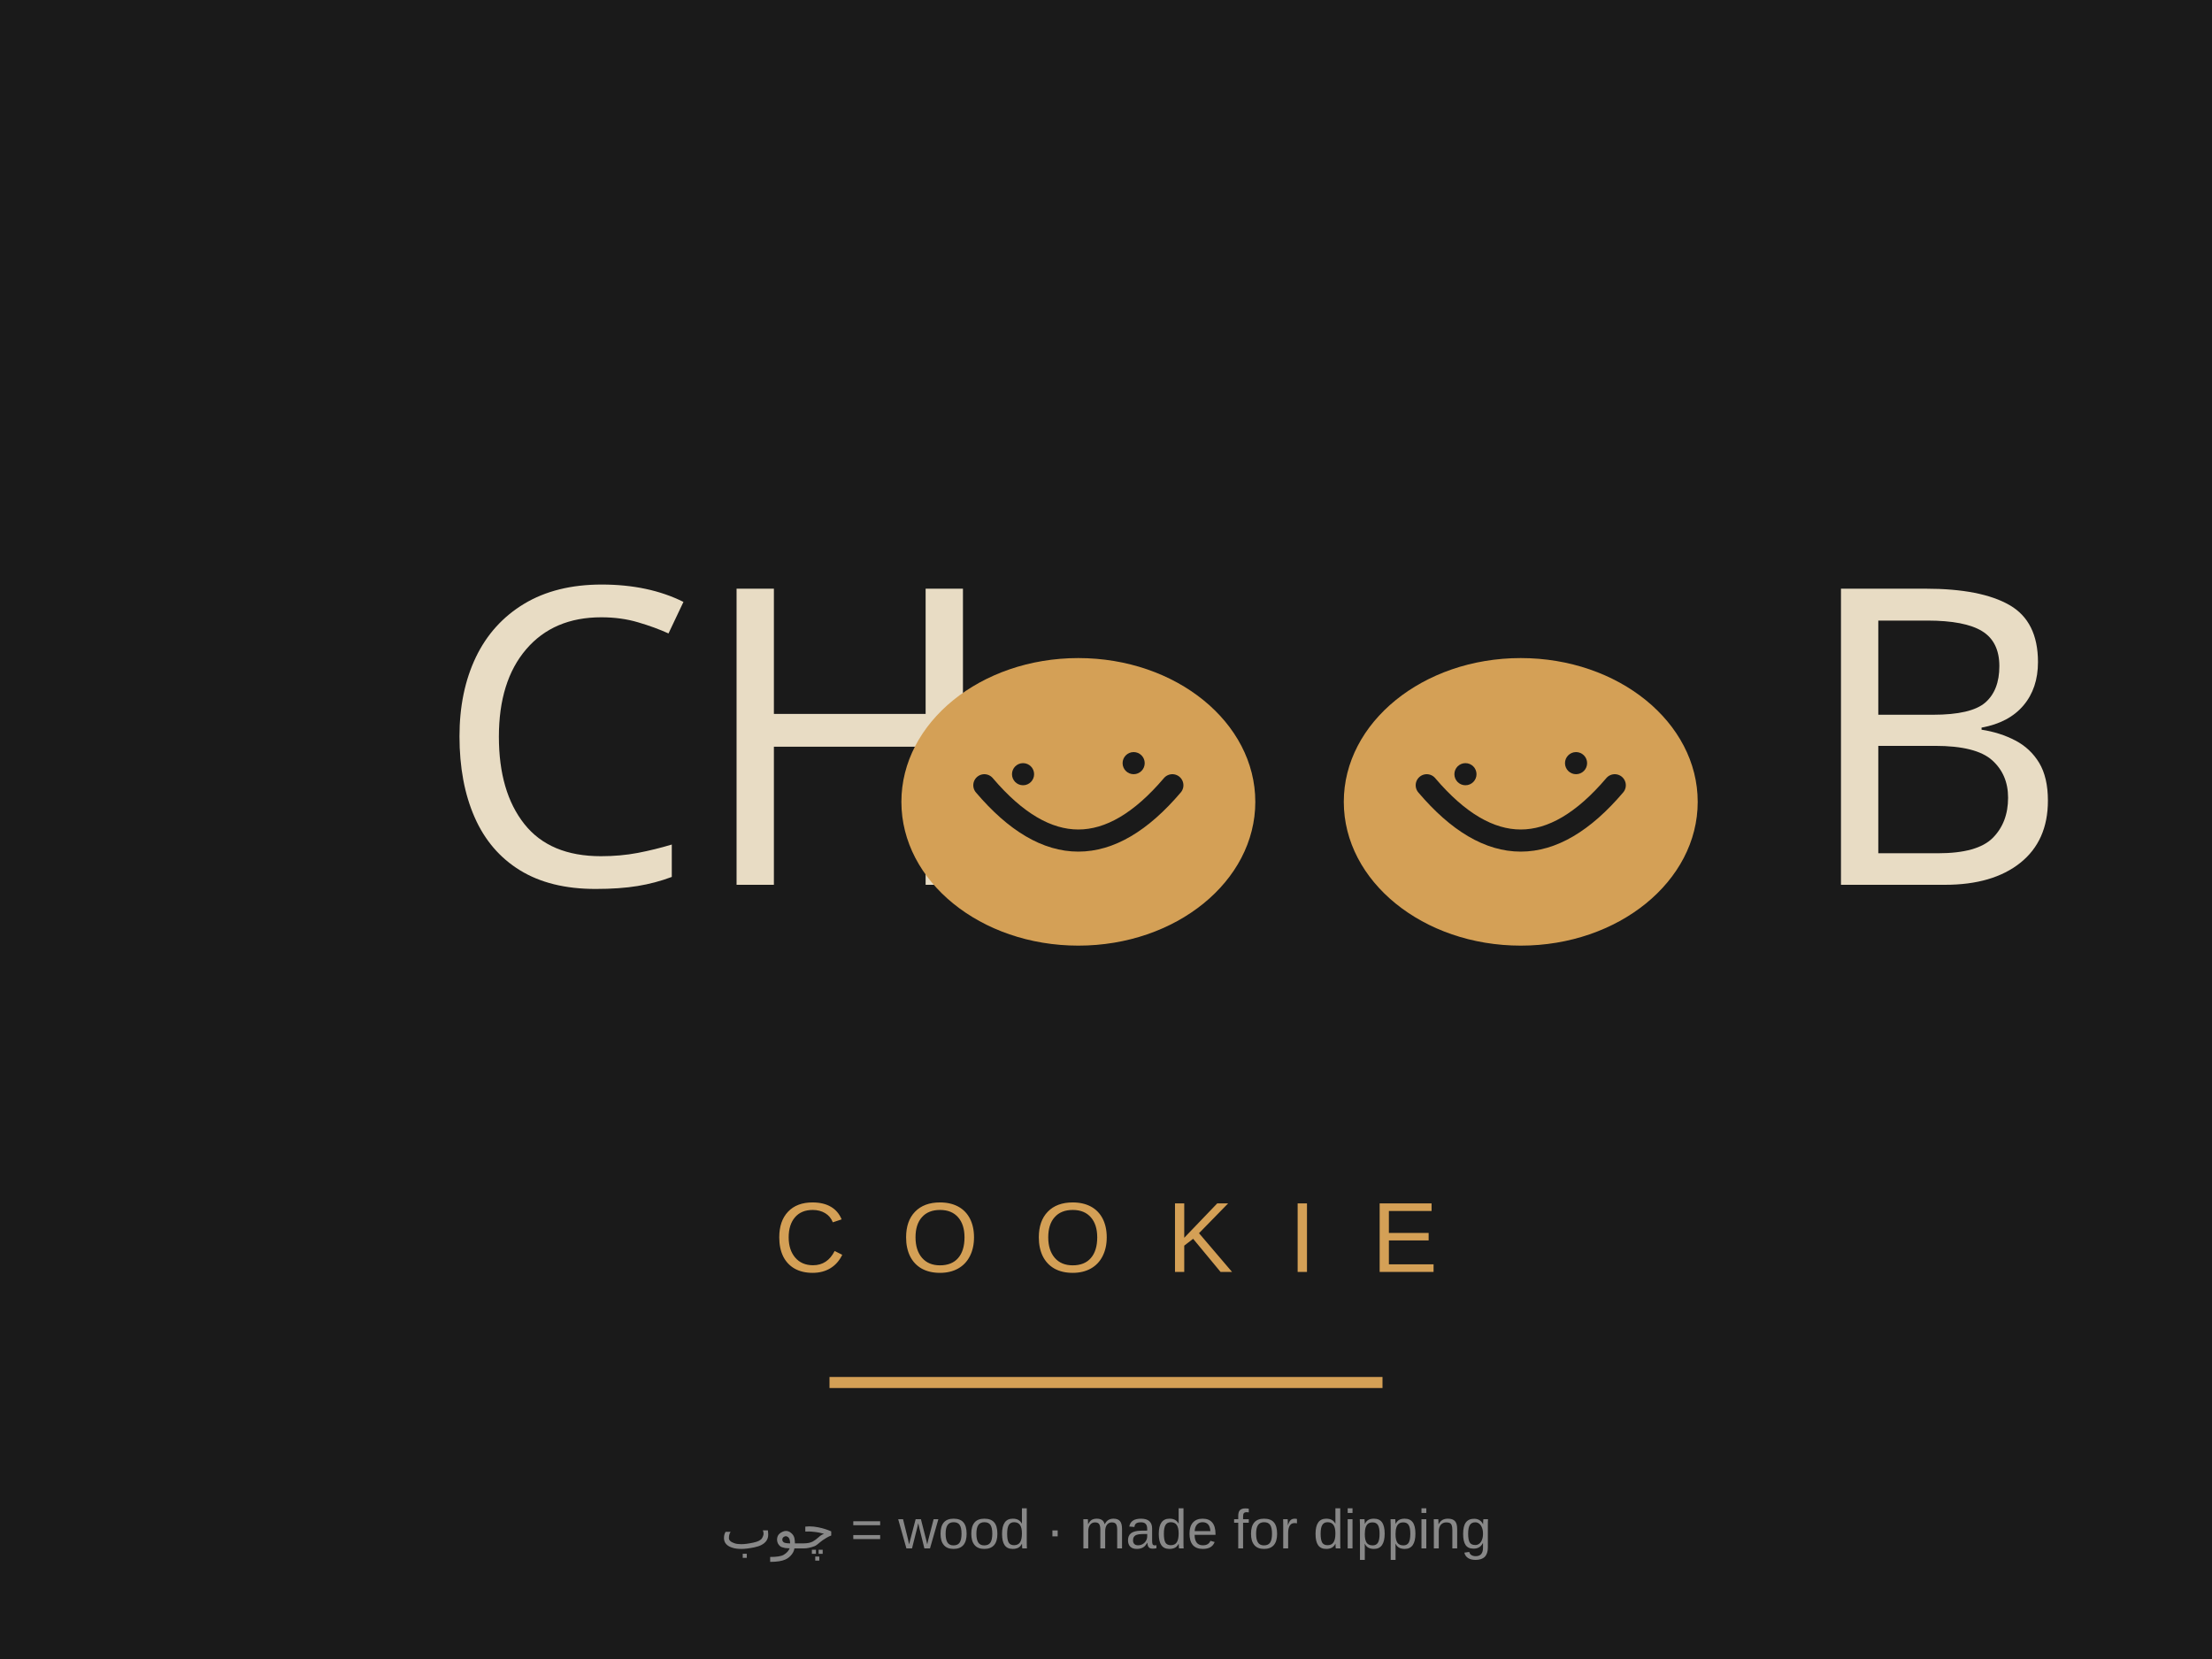
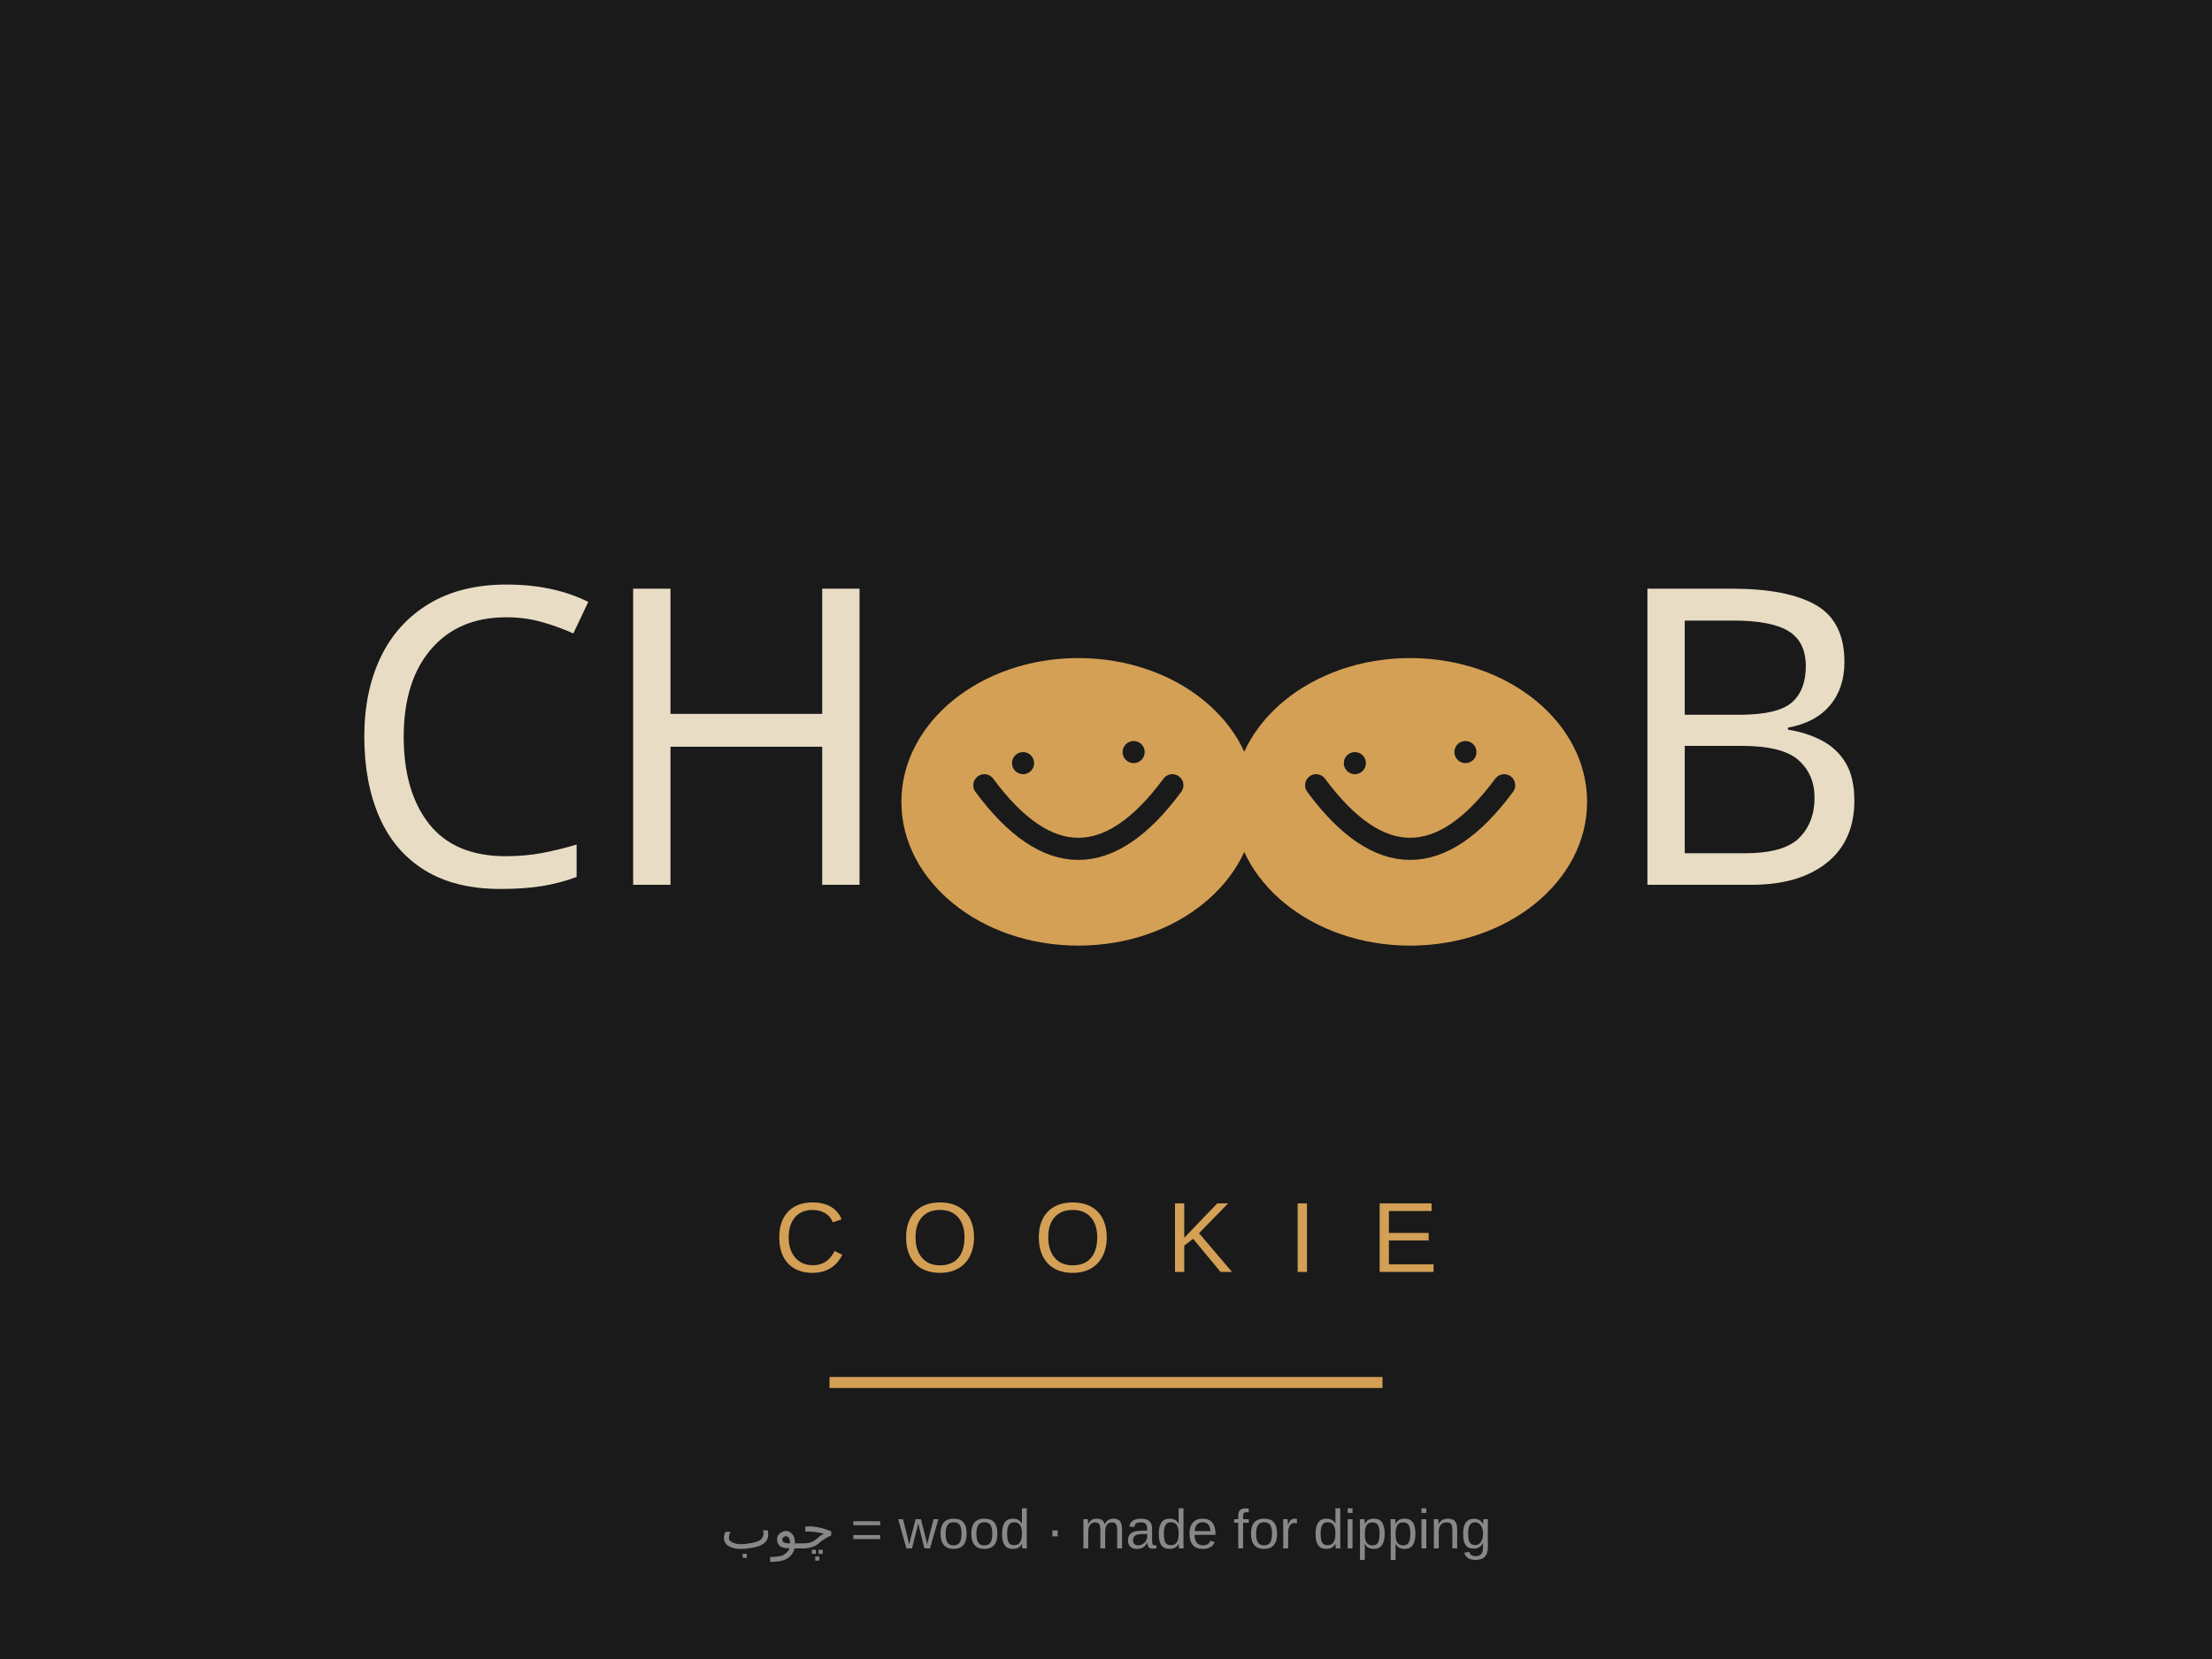
<svg xmlns="http://www.w3.org/2000/svg" viewBox="0 0 400 300">
  <rect width="400" height="300" fill="#1A1A1A" />
-   <text x="130" y="160" font-family="Impact, Arial Black, sans-serif" font-size="75" fill="#E8DCC4" text-anchor="middle">CH</text>
+   <text x="85" y="160" font-family="Impact, Arial Black, sans-serif" font-size="75" fill="#E8DCC4" text-anchor="middle">C</text>
+   <text x="135" y="160" font-family="Impact, Arial Black, sans-serif" font-size="75" fill="#E8DCC4" text-anchor="middle">H</text>
  <ellipse cx="195" cy="145" rx="32" ry="26" fill="#D4A056" />
-   <path d="M178 142 Q195 162 212 142" fill="none" stroke="#1A1A1A" stroke-width="4" stroke-linecap="round" />
-   <circle cx="185" cy="140" r="2" fill="#1A1A1A" />
-   <circle cx="205" cy="138" r="2" fill="#1A1A1A" />
-   <ellipse cx="275" cy="145" rx="32" ry="26" fill="#D4A056" />
-   <path d="M258 142 Q275 162 292 142" fill="none" stroke="#1A1A1A" stroke-width="4" stroke-linecap="round" />
-   <circle cx="265" cy="140" r="2" fill="#1A1A1A" />
-   <circle cx="285" cy="138" r="2" fill="#1A1A1A" />
-   <text x="350" y="160" font-family="Impact, Arial Black, sans-serif" font-size="75" fill="#E8DCC4" text-anchor="middle">B</text>
+   <path d="M178 142 Q195 165 212 142" fill="none" stroke="#1A1A1A" stroke-width="4" stroke-linecap="round" />
+   <circle cx="185" cy="138" r="2" fill="#1A1A1A" />
+   <circle cx="205" cy="136" r="2" fill="#1A1A1A" />
+   <ellipse cx="255" cy="145" rx="32" ry="26" fill="#D4A056" />
+   <path d="M238 142 Q255 165 272 142" fill="none" stroke="#1A1A1A" stroke-width="4" stroke-linecap="round" />
+   <circle cx="245" cy="138" r="2" fill="#1A1A1A" />
+   <circle cx="265" cy="136" r="2" fill="#1A1A1A" />
+   <text x="315" y="160" font-family="Impact, Arial Black, sans-serif" font-size="75" fill="#E8DCC4" text-anchor="middle">B</text>
  <text x="200" y="230" font-family="Arial, sans-serif" font-size="18" fill="#D4A056" text-anchor="middle" letter-spacing="10">COOKIE</text>
  <line x1="150" y1="250" x2="250" y2="250" stroke="#D4A056" stroke-width="2" />
  <text x="200" y="280" font-family="Arial, sans-serif" font-size="10" fill="#888888" text-anchor="middle">چوب = wood · made for dipping</text>
</svg>
